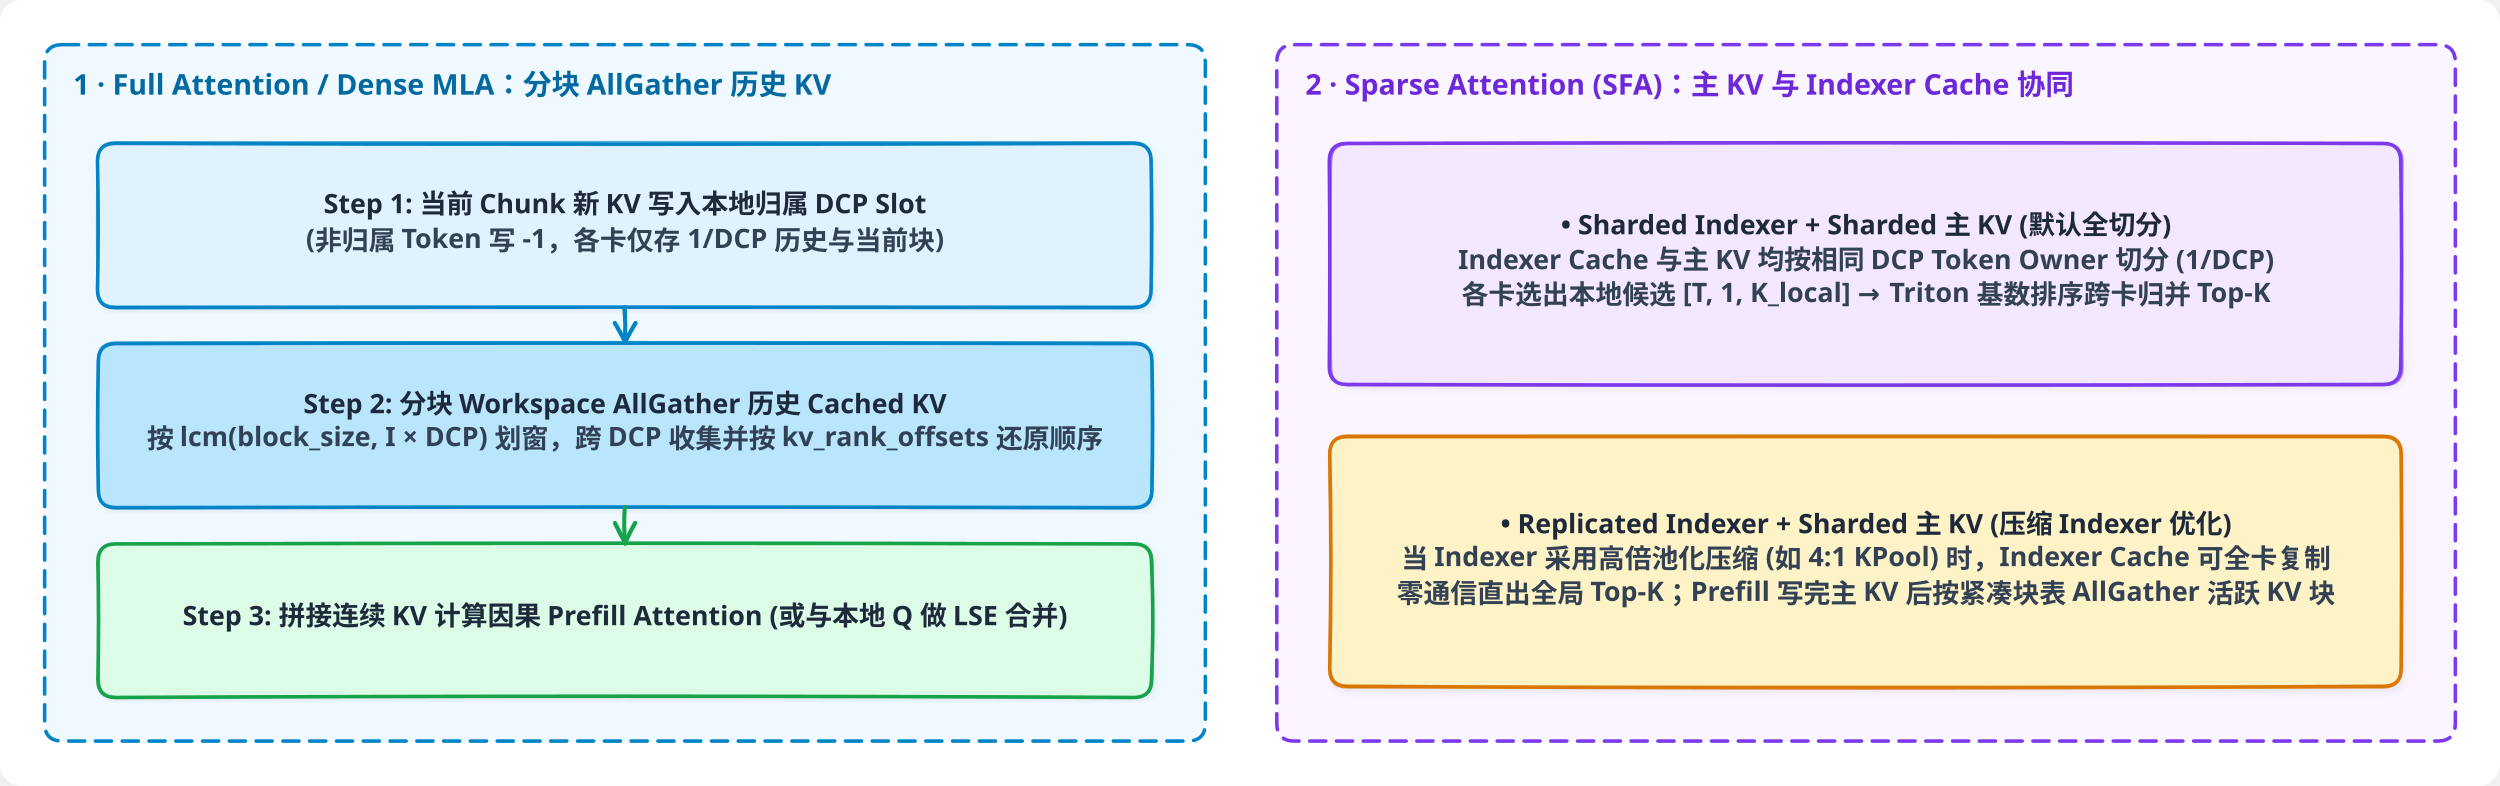
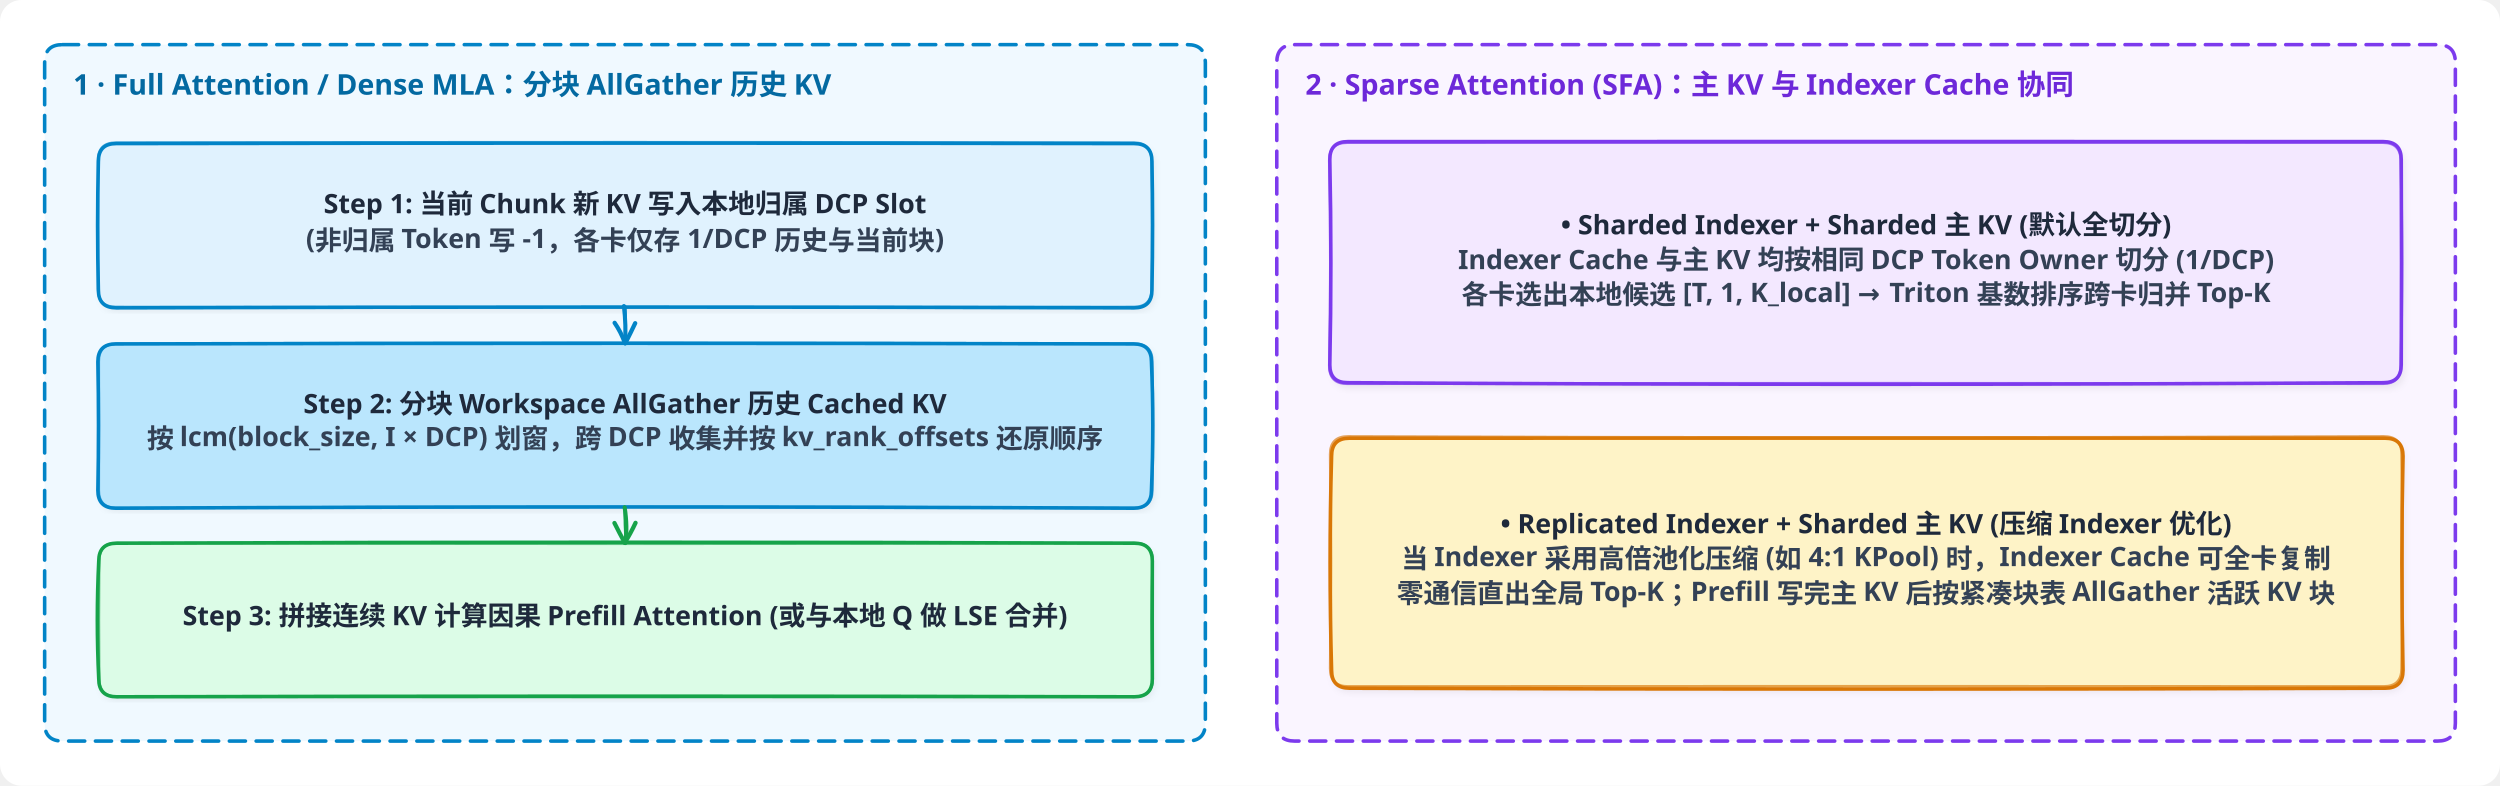
<svg xmlns="http://www.w3.org/2000/svg" viewBox="0 0 1400 440" width="1400" height="440" font-family="'Comic Sans MS', 'Segoe Print', 'Bradley Hand', 'Chalkboard SE', 'Microsoft YaHei', sans-serif">
  <defs>
    <filter id="paper-shadow" x="-2%" y="-2%" width="104%" height="106%">
      <feDropShadow dx="1.5" dy="2.5" stdDeviation="2" flood-color="#0f172a" flood-opacity="0.07" />
    </filter>
  </defs>
  <rect x="0" y="0" width="1400" height="440" fill="#ffffff" rx="12" />
  <path d="M 35.0 25 L 665.0 25 Q 675 25 675 35.0 L 675 405.0 Q 675 415 665.0 415 L 35.0 415 Q 25 415 25 405.0 L 25 35.0 Q 25 25 35.0 25 Z" fill="#f0f9ff" stroke="none" />
  <path d="M 35.0 25 L 665.0 25 Q 675 25 675 35.0 L 675 405.0 Q 675 415 665.0 415 L 35.0 415 Q 25 415 25 405.0 L 25 35.0 Q 25 25 35.0 25 Z" fill="none" stroke="#0284c7" stroke-width="2" stroke-linecap="round" stroke-linejoin="round" opacity="1" stroke-dasharray="9 6" />
  <path d="M 65.0 80 L 635.0 80 Q 645 80 645 90.0 L 645 162.0 Q 645 172 635.0 172 L 65.0 172 Q 55 172 55 162.0 L 55 90.0 Q 55 80 65.0 80 Z" fill="#e0f2fe" stroke="none" filter="url(#paper-shadow)" />
-   <path d="M 64.6 80.3 Q 350.0 81.3 634.6 80.3 Q 644.6 80.3 644.6 90.3 Q 645.4 126.0 644.6 162.3 Q 644.6 172.3 634.6 172.3 Q 350.0 171.8 64.6 172.3 Q 54.6 172.3 54.6 162.3 Q 55.4 126.0 54.6 90.3 Q 54.6 80.3 64.6 80.3" fill="none" stroke="#0284c7" stroke-width="2" stroke-linecap="round" stroke-linejoin="round" opacity="1" />
-   <path d="M 64.7 79.8 Q 350.0 79.5 634.7 79.8 Q 644.7 79.8 644.7 89.8 Q 644.4 126.0 644.7 161.8 Q 644.7 171.8 634.7 171.8 Q 350.0 172.0 64.7 171.8 Q 54.7 171.8 54.7 161.8 Q 54.2 126.0 54.7 89.8 Q 54.7 79.8 64.7 79.8" fill="none" stroke="#0284c7" stroke-width="1.5" stroke-linecap="round" stroke-linejoin="round" opacity="0.65" />
+   <path d="M 65.1 80.4 Q 350.0 79.9 635.1 80.4 Q 645.1 80.4 645.1 90.4 Q 645.8 126.0 645.1 162.4 Q 645.1 172.4 635.1 172.4 Q 350.0 171.5 65.1 172.4 Q 55.1 172.4 55.1 162.4 Q 54.2 126.0 55.1 90.4 Q 55.1 80.4 65.1 80.4" fill="none" stroke="#0284c7" stroke-width="2" stroke-linecap="round" stroke-linejoin="round" opacity="1" />
+   <path d="M 64.9 79.9 Q 350.0 79.4 634.9 79.9 Q 644.9 79.9 644.9 89.9 Q 645.5 126.0 644.9 161.9 Q 644.9 171.9 634.9 171.9 Q 350.0 172.3 64.9 171.9 Q 54.9 171.9 54.9 161.9 Q 54.9 126.0 54.9 89.9 Q 54.9 79.9 64.9 79.9" fill="none" stroke="#0284c7" stroke-width="1.5" stroke-linecap="round" stroke-linejoin="round" opacity="0.65" />
  <path d="M 65.0 192 L 635.0 192 Q 645 192 645 202.0 L 645 274.0 Q 645 284 635.0 284 L 65.0 284 Q 55 284 55 274.0 L 55 202.0 Q 55 192 65.0 192 Z" fill="#bae6fd" stroke="none" filter="url(#paper-shadow)" />
-   <path d="M 65.1 192.4 Q 350.0 191.9 635.1 192.4 Q 645.1 192.4 645.1 202.4 Q 645.8 238.0 645.1 274.4 Q 645.1 284.4 635.1 284.4 Q 350.0 283.5 65.1 284.4 Q 55.1 284.4 55.1 274.4 Q 54.2 238.0 55.1 202.4 Q 55.1 192.4 65.1 192.4" fill="none" stroke="#0284c7" stroke-width="2" stroke-linecap="round" stroke-linejoin="round" opacity="1" />
-   <path d="M 64.9 191.9 Q 350.0 191.4 634.9 191.9 Q 644.9 191.9 644.9 201.9 Q 645.5 238.0 644.9 273.9 Q 644.9 283.9 634.9 283.9 Q 350.0 284.3 64.9 283.9 Q 54.9 283.9 54.9 273.9 Q 54.9 238.0 54.9 201.9 Q 54.9 191.9 64.9 191.9" fill="none" stroke="#0284c7" stroke-width="1.5" stroke-linecap="round" stroke-linejoin="round" opacity="0.65" />
+   <path d="M 64.8 192.6 Q 350.0 191.9 634.8 192.6 Q 644.8 192.6 644.8 202.6 Q 646.3 238.0 644.8 274.6 Q 644.8 284.6 634.8 284.6 Q 350.0 283.2 64.8 284.6 Q 54.8 284.6 54.8 274.6 Q 55.5 238.0 54.8 202.6 Q 54.8 192.6 64.8 192.6" fill="none" stroke="#0284c7" stroke-width="2" stroke-linecap="round" stroke-linejoin="round" opacity="1" />
+   <path d="M 65.3 192.5 Q 350.0 191.5 635.3 192.5 Q 645.3 192.5 645.3 202.5 Q 646.0 238.0 645.3 274.5 Q 645.3 284.5 635.3 284.5 Q 350.0 283.2 65.3 284.5 Q 55.3 284.5 55.3 274.5 Q 55.4 238.0 55.3 202.5 Q 55.3 192.5 65.3 192.5" fill="none" stroke="#0284c7" stroke-width="1.5" stroke-linecap="round" stroke-linejoin="round" opacity="0.65" />
  <path d="M 65.0 304 L 635.0 304 Q 645 304 645 314.0 L 645 380.0 Q 645 390 635.0 390 L 65.0 390 Q 55 390 55 380.0 L 55 314.0 Q 55 304 65.0 304 Z" fill="#dcfce7" stroke="none" filter="url(#paper-shadow)" />
-   <path d="M 64.8 304.6 Q 350.0 303.9 634.8 304.6 Q 644.8 304.6 644.8 314.6 Q 646.3 347.0 644.8 380.6 Q 644.8 390.6 634.8 390.6 Q 350.0 389.2 64.8 390.6 Q 54.8 390.6 54.8 380.6 Q 55.5 347.0 54.8 314.6 Q 54.8 304.6 64.8 304.6" fill="none" stroke="#16a34a" stroke-width="2" stroke-linecap="round" stroke-linejoin="round" opacity="1" />
-   <path d="M 65.3 304.5 Q 350.0 303.5 635.3 304.5 Q 645.3 304.5 645.3 314.5 Q 646.0 347.0 645.3 380.5 Q 645.3 390.5 635.3 390.5 Q 350.0 389.2 65.3 390.5 Q 55.3 390.5 55.3 380.5 Q 55.4 347.0 55.3 314.5 Q 55.3 304.5 65.3 304.5" fill="none" stroke="#16a34a" stroke-width="1.5" stroke-linecap="round" stroke-linejoin="round" opacity="0.65" />
+   <path d="M 65.3 304.2 Q 350.0 303.1 635.3 304.2 Q 645.3 304.2 645.3 314.2 Q 645.2 347.0 645.3 380.2 Q 645.3 390.2 635.3 390.2 Q 350.0 389.5 65.3 390.2 Q 55.3 390.2 55.3 380.2 Q 53.7 347.0 55.3 314.2 Q 55.3 304.2 65.3 304.2" fill="none" stroke="#16a34a" stroke-width="2" stroke-linecap="round" stroke-linejoin="round" opacity="1" />
+   <path d="M 65.5 304.1 Q 350.0 304.9 635.5 304.1 Q 645.5 304.1 645.5 314.1 Q 644.3 347.0 645.5 380.1 Q 645.5 390.1 635.5 390.1 Q 350.0 390.6 65.5 390.1 Q 55.5 390.1 55.5 380.1 Q 55.2 347.0 55.5 314.1 Q 55.5 304.1 65.5 304.1" fill="none" stroke="#16a34a" stroke-width="1.5" stroke-linecap="round" stroke-linejoin="round" opacity="0.65" />
  <path d="M 725.0 25 L 1365.0 25 Q 1375 25 1375 35.0 L 1375 405.0 Q 1375 415 1365.0 415 L 725.0 415 Q 715 415 715 405.0 L 715 35.0 Q 715 25 725.0 25 Z" fill="#faf5ff" stroke="none" />
  <path d="M 725.0 25 L 1365.0 25 Q 1375 25 1375 35.0 L 1375 405.0 Q 1375 415 1365.0 415 L 725.0 415 Q 715 415 715 405.0 L 715 35.0 Q 715 25 725.0 25 Z" fill="none" stroke="#7c3aed" stroke-width="2" stroke-linecap="round" stroke-linejoin="round" opacity="1" stroke-dasharray="9 6" />
  <path d="M 755.0 80 L 1335.0 80 Q 1345 80 1345 90.0 L 1345 205.0 Q 1345 215 1335.0 215 L 755.0 215 Q 745 215 745 205.0 L 745 90.0 Q 745 80 755.0 80 Z" fill="#f3e8ff" stroke="none" filter="url(#paper-shadow)" />
-   <path d="M 754.4 80.3 Q 1045.0 79.6 1334.4 80.3 Q 1344.4 80.3 1344.4 90.3 Q 1345.4 147.5 1344.4 205.3 Q 1344.4 215.3 1334.4 215.3 Q 1045.0 216.1 754.4 215.3 Q 744.4 215.3 744.4 205.3 Q 745.0 147.5 744.4 90.3 Q 744.4 80.3 754.4 80.3" fill="none" stroke="#7c3aed" stroke-width="2" stroke-linecap="round" stroke-linejoin="round" opacity="1" />
-   <path d="M 755.3 80.6 Q 1045.0 79.4 1335.3 80.6 Q 1345.3 80.6 1345.3 90.6 Q 1344.2 147.5 1345.3 205.6 Q 1345.3 215.6 1335.3 215.6 Q 1045.0 215.5 755.3 215.6 Q 745.3 215.6 745.3 205.6 Q 744.3 147.5 745.3 90.6 Q 745.3 80.6 755.3 80.6" fill="none" stroke="#7c3aed" stroke-width="1.5" stroke-linecap="round" stroke-linejoin="round" opacity="0.65" />
+   <path d="M 754.7 79.3 Q 1045.0 79.2 1334.7 79.3 Q 1344.7 79.3 1344.7 89.3 Q 1345.0 147.5 1344.7 204.3 Q 1344.7 214.3 1334.7 214.3 Q 1045.0 216.1 754.7 214.3 Q 744.7 214.3 744.7 204.3 Q 745.9 147.5 744.7 89.3 Q 744.7 79.3 754.7 79.3" fill="none" stroke="#7c3aed" stroke-width="2" stroke-linecap="round" stroke-linejoin="round" opacity="1" />
+   <path d="M 754.4 79.9 Q 1045.0 79.9 1334.4 79.9 Q 1344.4 79.9 1344.4 89.9 Q 1345.9 147.5 1344.4 204.9 Q 1344.4 214.9 1334.4 214.9 Q 1045.0 214.3 754.4 214.9 Q 744.4 214.9 744.4 204.9 Q 745.6 147.5 744.4 89.9 Q 744.4 79.9 754.4 79.9" fill="none" stroke="#7c3aed" stroke-width="1.5" stroke-linecap="round" stroke-linejoin="round" opacity="0.65" />
  <path d="M 755.0 245 L 1335.0 245 Q 1345 245 1345 255.0 L 1345 375.0 Q 1345 385 1335.0 385 L 755.0 385 Q 745 385 745 375.0 L 745 255.0 Q 745 245 755.0 245 Z" fill="#fef3c7" stroke="none" filter="url(#paper-shadow)" />
-   <path d="M 754.7 244.3 Q 1045.0 244.2 1334.7 244.3 Q 1344.7 244.3 1344.7 254.3 Q 1345.0 315.0 1344.7 374.3 Q 1344.7 384.3 1334.7 384.3 Q 1045.0 386.1 754.7 384.3 Q 744.7 384.3 744.7 374.3 Q 745.9 315.0 744.7 254.3 Q 744.7 244.3 754.7 244.3" fill="none" stroke="#d97706" stroke-width="2" stroke-linecap="round" stroke-linejoin="round" opacity="1" />
-   <path d="M 754.4 244.9 Q 1045.0 244.9 1334.4 244.9 Q 1344.4 244.9 1344.4 254.9 Q 1345.9 315.0 1344.4 374.9 Q 1344.4 384.9 1334.4 384.9 Q 1045.0 384.3 754.4 384.9 Q 744.4 384.9 744.4 374.9 Q 745.6 315.0 744.4 254.9 Q 744.4 244.9 754.4 244.9" fill="none" stroke="#d97706" stroke-width="1.5" stroke-linecap="round" stroke-linejoin="round" opacity="0.65" />
-   <path d="M 349.6 172.1 Q 350.6 182.4 349.8 191.4" fill="none" stroke="#0284c7" stroke-width="2.3" stroke-linecap="round" />
-   <path d="M 350.3 171.7 Q 350.6 182.1 350.2 192.1" fill="none" stroke="#0284c7" stroke-width="1.4" stroke-linecap="round" />
-   <path d="M 349.8 191.9 Q 352.5 186.6 355.9 180.9" fill="none" stroke="#0284c7" stroke-width="2.4" stroke-linecap="round" />
-   <path d="M 350.2 191.8 Q 347.7 186.5 344.3 180.9" fill="none" stroke="#0284c7" stroke-width="2.4" stroke-linecap="round" />
-   <path d="M 349.9 284.0 Q 349.1 294.1 350.1 304.5" fill="none" stroke="#16a34a" stroke-width="2.3" stroke-linecap="round" />
-   <path d="M 350.0 283.7 Q 349.1 294.0 350.1 304.1" fill="none" stroke="#16a34a" stroke-width="1.4" stroke-linecap="round" />
-   <path d="M 350.1 304.0 Q 352.7 298.0 355.7 292.9" fill="none" stroke="#16a34a" stroke-width="2.4" stroke-linecap="round" />
-   <path d="M 350.0 303.9 Q 347.0 298.4 344.4 292.9" fill="none" stroke="#16a34a" stroke-width="2.4" stroke-linecap="round" />
+   <path d="M 755.7 245.4 Q 1045.0 245.3 1335.7 245.4 Q 1345.7 245.4 1345.7 255.4 Q 1344.4 315.0 1345.7 375.4 Q 1345.7 385.4 1335.7 385.4 Q 1045.0 386.4 755.7 385.4 Q 745.7 385.4 745.7 375.4 Q 744.0 315.0 745.7 255.4 Q 745.7 245.4 755.7 245.4" fill="none" stroke="#d97706" stroke-width="2" stroke-linecap="round" stroke-linejoin="round" opacity="1" />
+   <path d="M 754.9 244.4 Q 1045.0 245.6 1334.9 244.4 Q 1344.9 244.4 1344.9 254.4 Q 1345.8 315.0 1344.9 374.4 Q 1344.9 384.4 1334.9 384.4 Q 1045.0 384.2 754.9 384.4 Q 744.9 384.4 744.9 374.4 Q 745.8 315.0 744.9 254.4 Q 744.9 244.4 754.9 244.4" fill="none" stroke="#d97706" stroke-width="1.5" stroke-linecap="round" stroke-linejoin="round" opacity="0.65" />
+   <path d="M 349.4 171.4 Q 350.7 182.6 350.0 192.3" fill="none" stroke="#0284c7" stroke-width="2.3" stroke-linecap="round" />
+   <path d="M 350.2 171.6 Q 350.6 182.0 350.3 191.7" fill="none" stroke="#0284c7" stroke-width="1.4" stroke-linecap="round" />
+   <path d="M 350.2 192.2 Q 353.3 186.1 355.7 181.0" fill="none" stroke="#0284c7" stroke-width="2.4" stroke-linecap="round" />
+   <path d="M 349.9 191.9 Q 347.7 185.9 344.2 180.8" fill="none" stroke="#0284c7" stroke-width="2.4" stroke-linecap="round" />
+   <path d="M 349.8 284.1 Q 351.5 295.2 350.2 304.1" fill="none" stroke="#16a34a" stroke-width="2.3" stroke-linecap="round" />
+   <path d="M 349.8 283.8 Q 349.8 293.7 350.4 304.1" fill="none" stroke="#16a34a" stroke-width="1.4" stroke-linecap="round" />
+   <path d="M 349.9 303.9 Q 353.1 298.8 355.9 292.8" fill="none" stroke="#16a34a" stroke-width="2.4" stroke-linecap="round" />
+   <path d="M 349.8 303.8 Q 347.1 298.9 344.1 292.9" fill="none" stroke="#16a34a" stroke-width="2.4" stroke-linecap="round" />
  <text x="41.0" y="53.0" font-size="16" font-weight="700" fill="#0369a1" text-anchor="start">1 · Full Attention / Dense MLA：分块 AllGather 历史 KV</text>
  <text x="350.0" y="119.4" font-size="15" font-weight="700" fill="#1e293b" text-anchor="middle">Step 1: 当前 Chunk 新 KV 写入本地归属 DCP Slot</text>
  <text x="350.0" y="138.9" font-size="15" font-weight="600" fill="#334155" text-anchor="middle">(非归属 Token 写 -1，各卡仅存 1/DCP 历史与当前块)</text>
  <text x="350.0" y="231.4" font-size="15" font-weight="700" fill="#1e293b" text-anchor="middle">Step 2: 分块 Workspace AllGather 历史 Cached KV</text>
  <text x="350.0" y="250.9" font-size="15" font-weight="600" fill="#334155" text-anchor="middle">按 lcm(block_size, I × DCP) 划窗，跨 DCP 收集并按 kv_rank_offsets 还原顺序</text>
  <text x="350.0" y="350.1" font-size="15" font-weight="700" fill="#1e293b" text-anchor="middle">Step 3: 拼接连续 KV 计算因果 Prefill Attention (或与本地 Q 做 LSE 合并)</text>
  <text x="731.0" y="53.0" font-size="16" font-weight="700" fill="#6d28d9" text-anchor="start">2 · Sparse Attention (SFA)：主 KV 与 Indexer Cache 协同</text>
  <text x="1045.0" y="131.2" font-size="15" font-weight="700" fill="#1e293b" text-anchor="middle">• Sharded Indexer + Sharded 主 KV (默认全切分)</text>
  <text x="1045.0" y="150.7" font-size="15" font-weight="600" fill="#334155" text-anchor="middle">  Indexer Cache 与主 KV 均按相同 DCP Token Owner 切分 (1/DCP)</text>
  <text x="1045.0" y="170.2" font-size="15" font-weight="600" fill="#334155" text-anchor="middle">  各卡选出本地候选 [T, 1, K_local] → Triton 基数排序跨卡归并 Top-K</text>
  <text x="1045.0" y="298.6" font-size="15" font-weight="700" fill="#1e293b" text-anchor="middle">• Replicated Indexer + Sharded 主 KV (压缩 Indexer 优化)</text>
  <text x="1045.0" y="318.1" font-size="15" font-weight="600" fill="#334155" text-anchor="middle">  当 Indexer 采用高倍池化压缩 (如 4:1 KPool) 时，Indexer Cache 可全卡复制</text>
  <text x="1045.0" y="337.6" font-size="15" font-weight="600" fill="#334155" text-anchor="middle">  零通信直出全局 Top-K；Prefill 写完主 KV 后按紧凑块表 AllGather 活跃 KV 块</text>
</svg>
